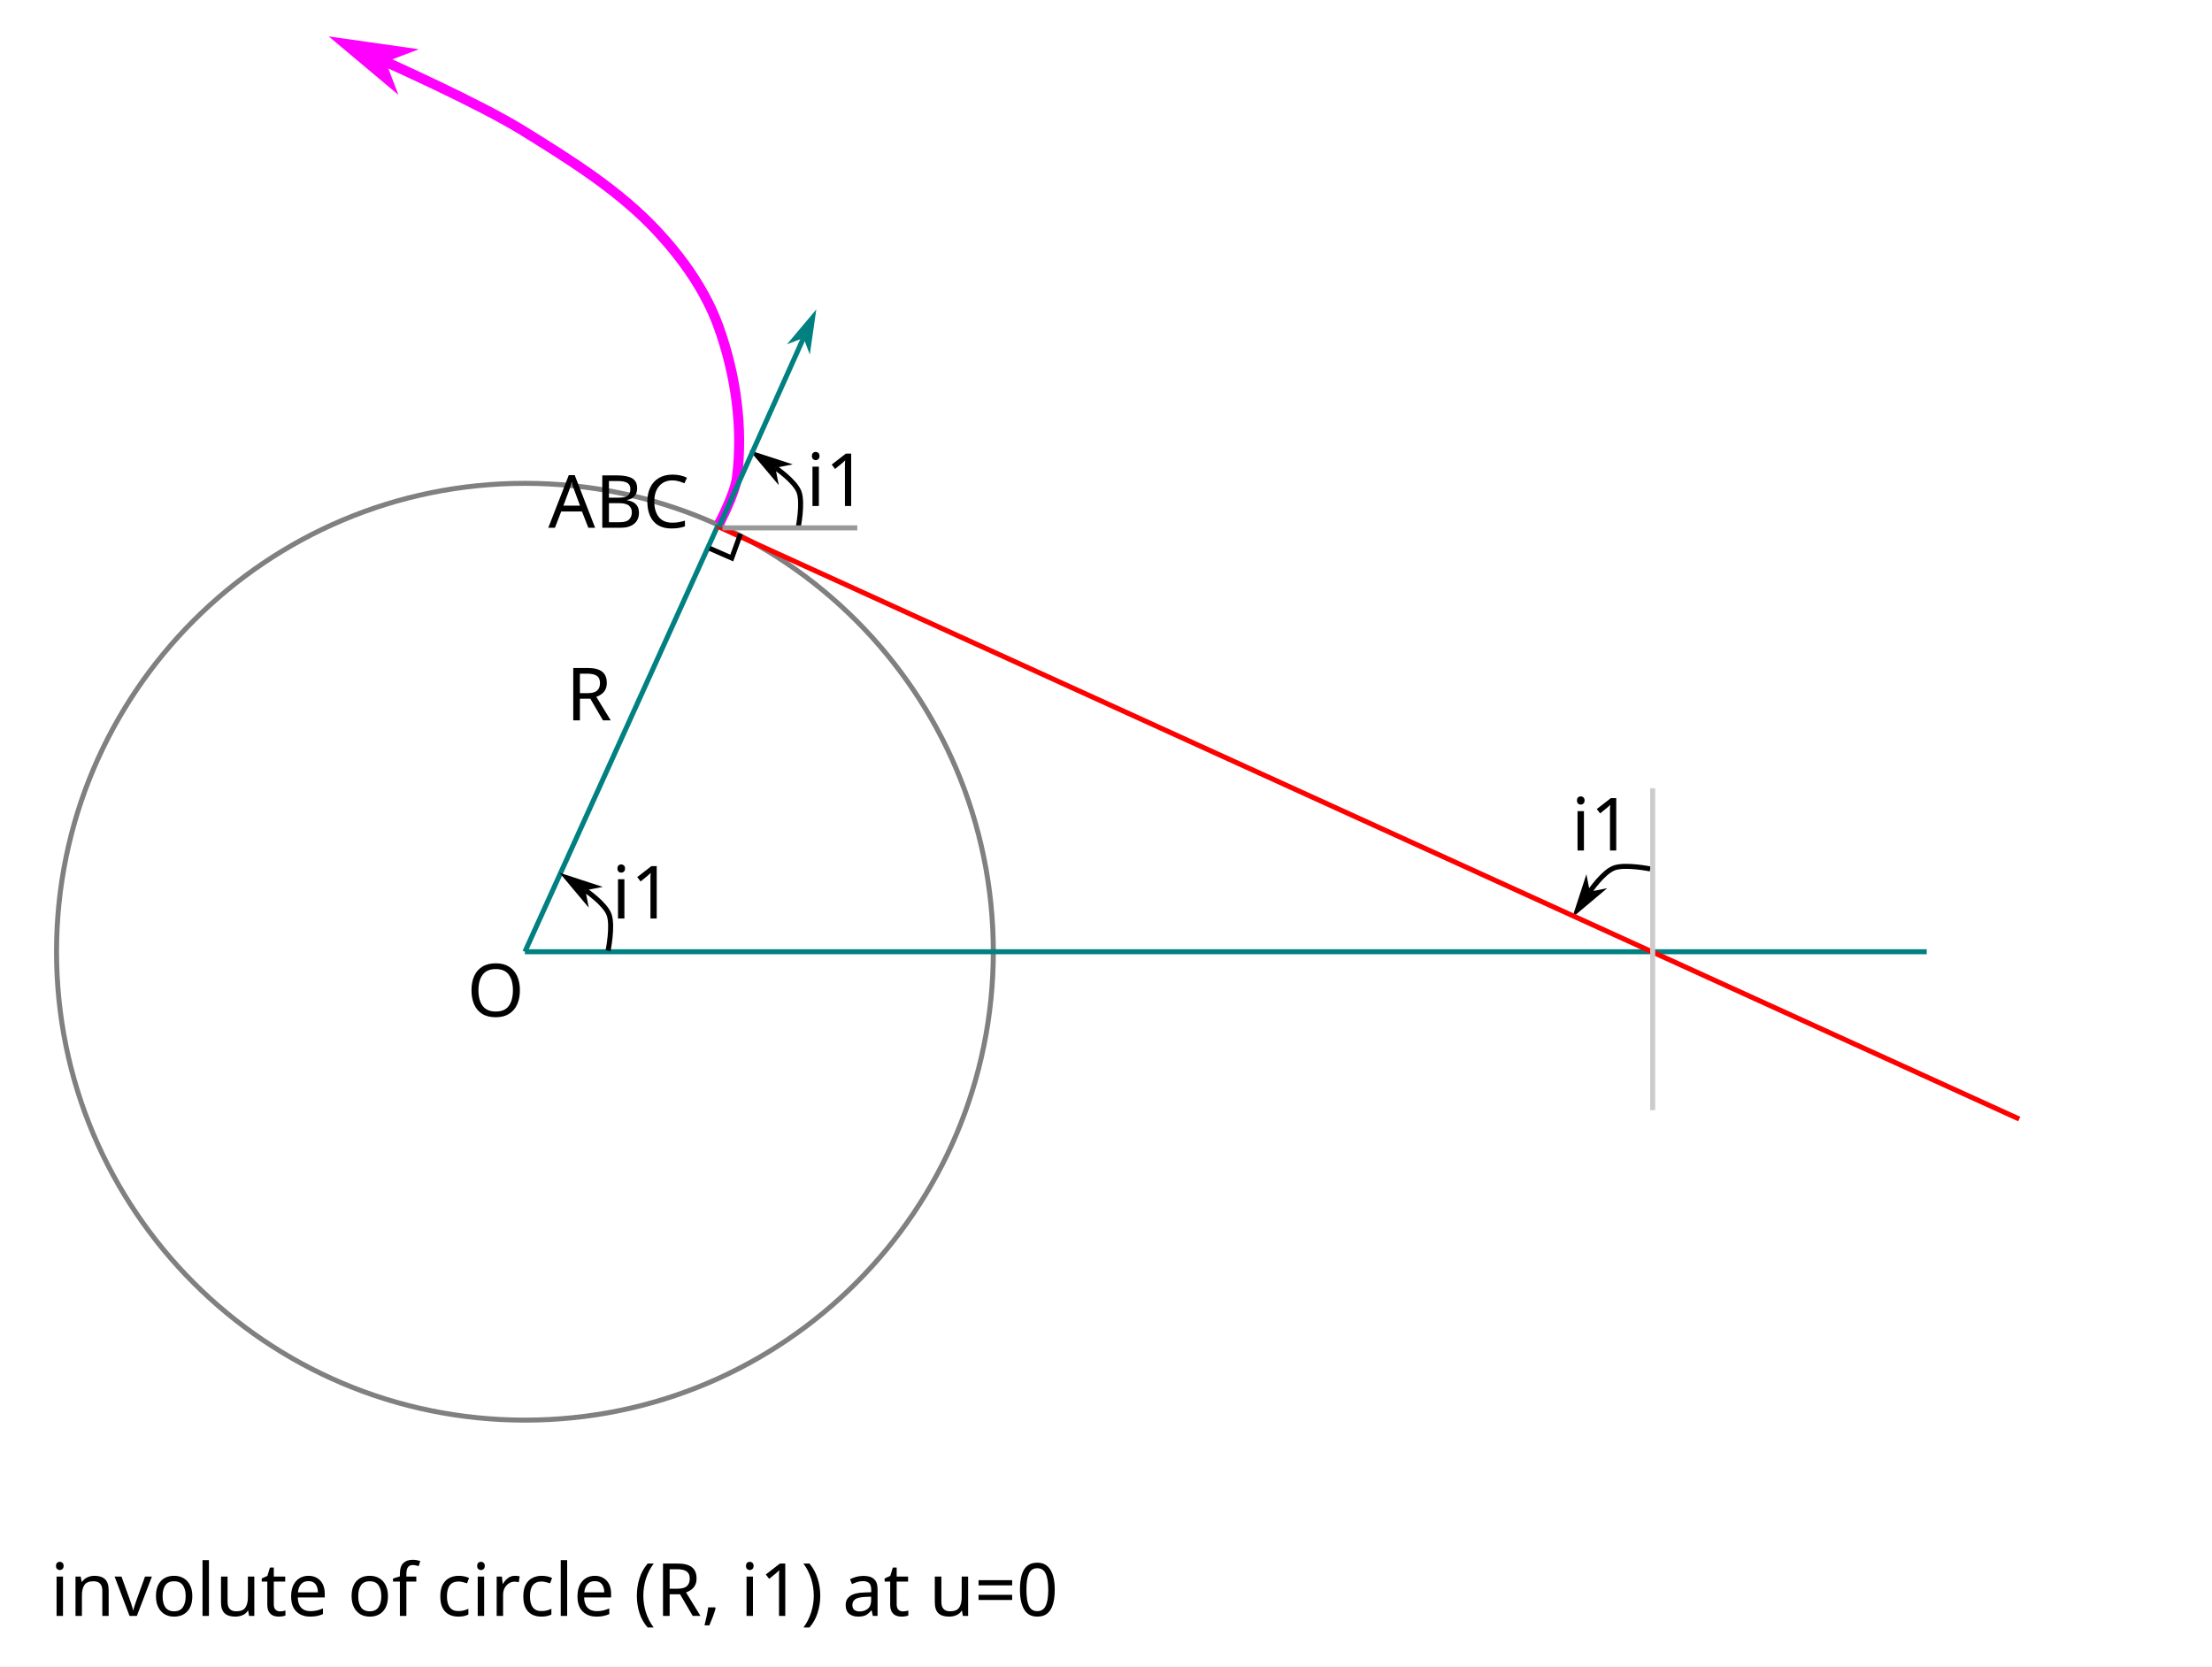
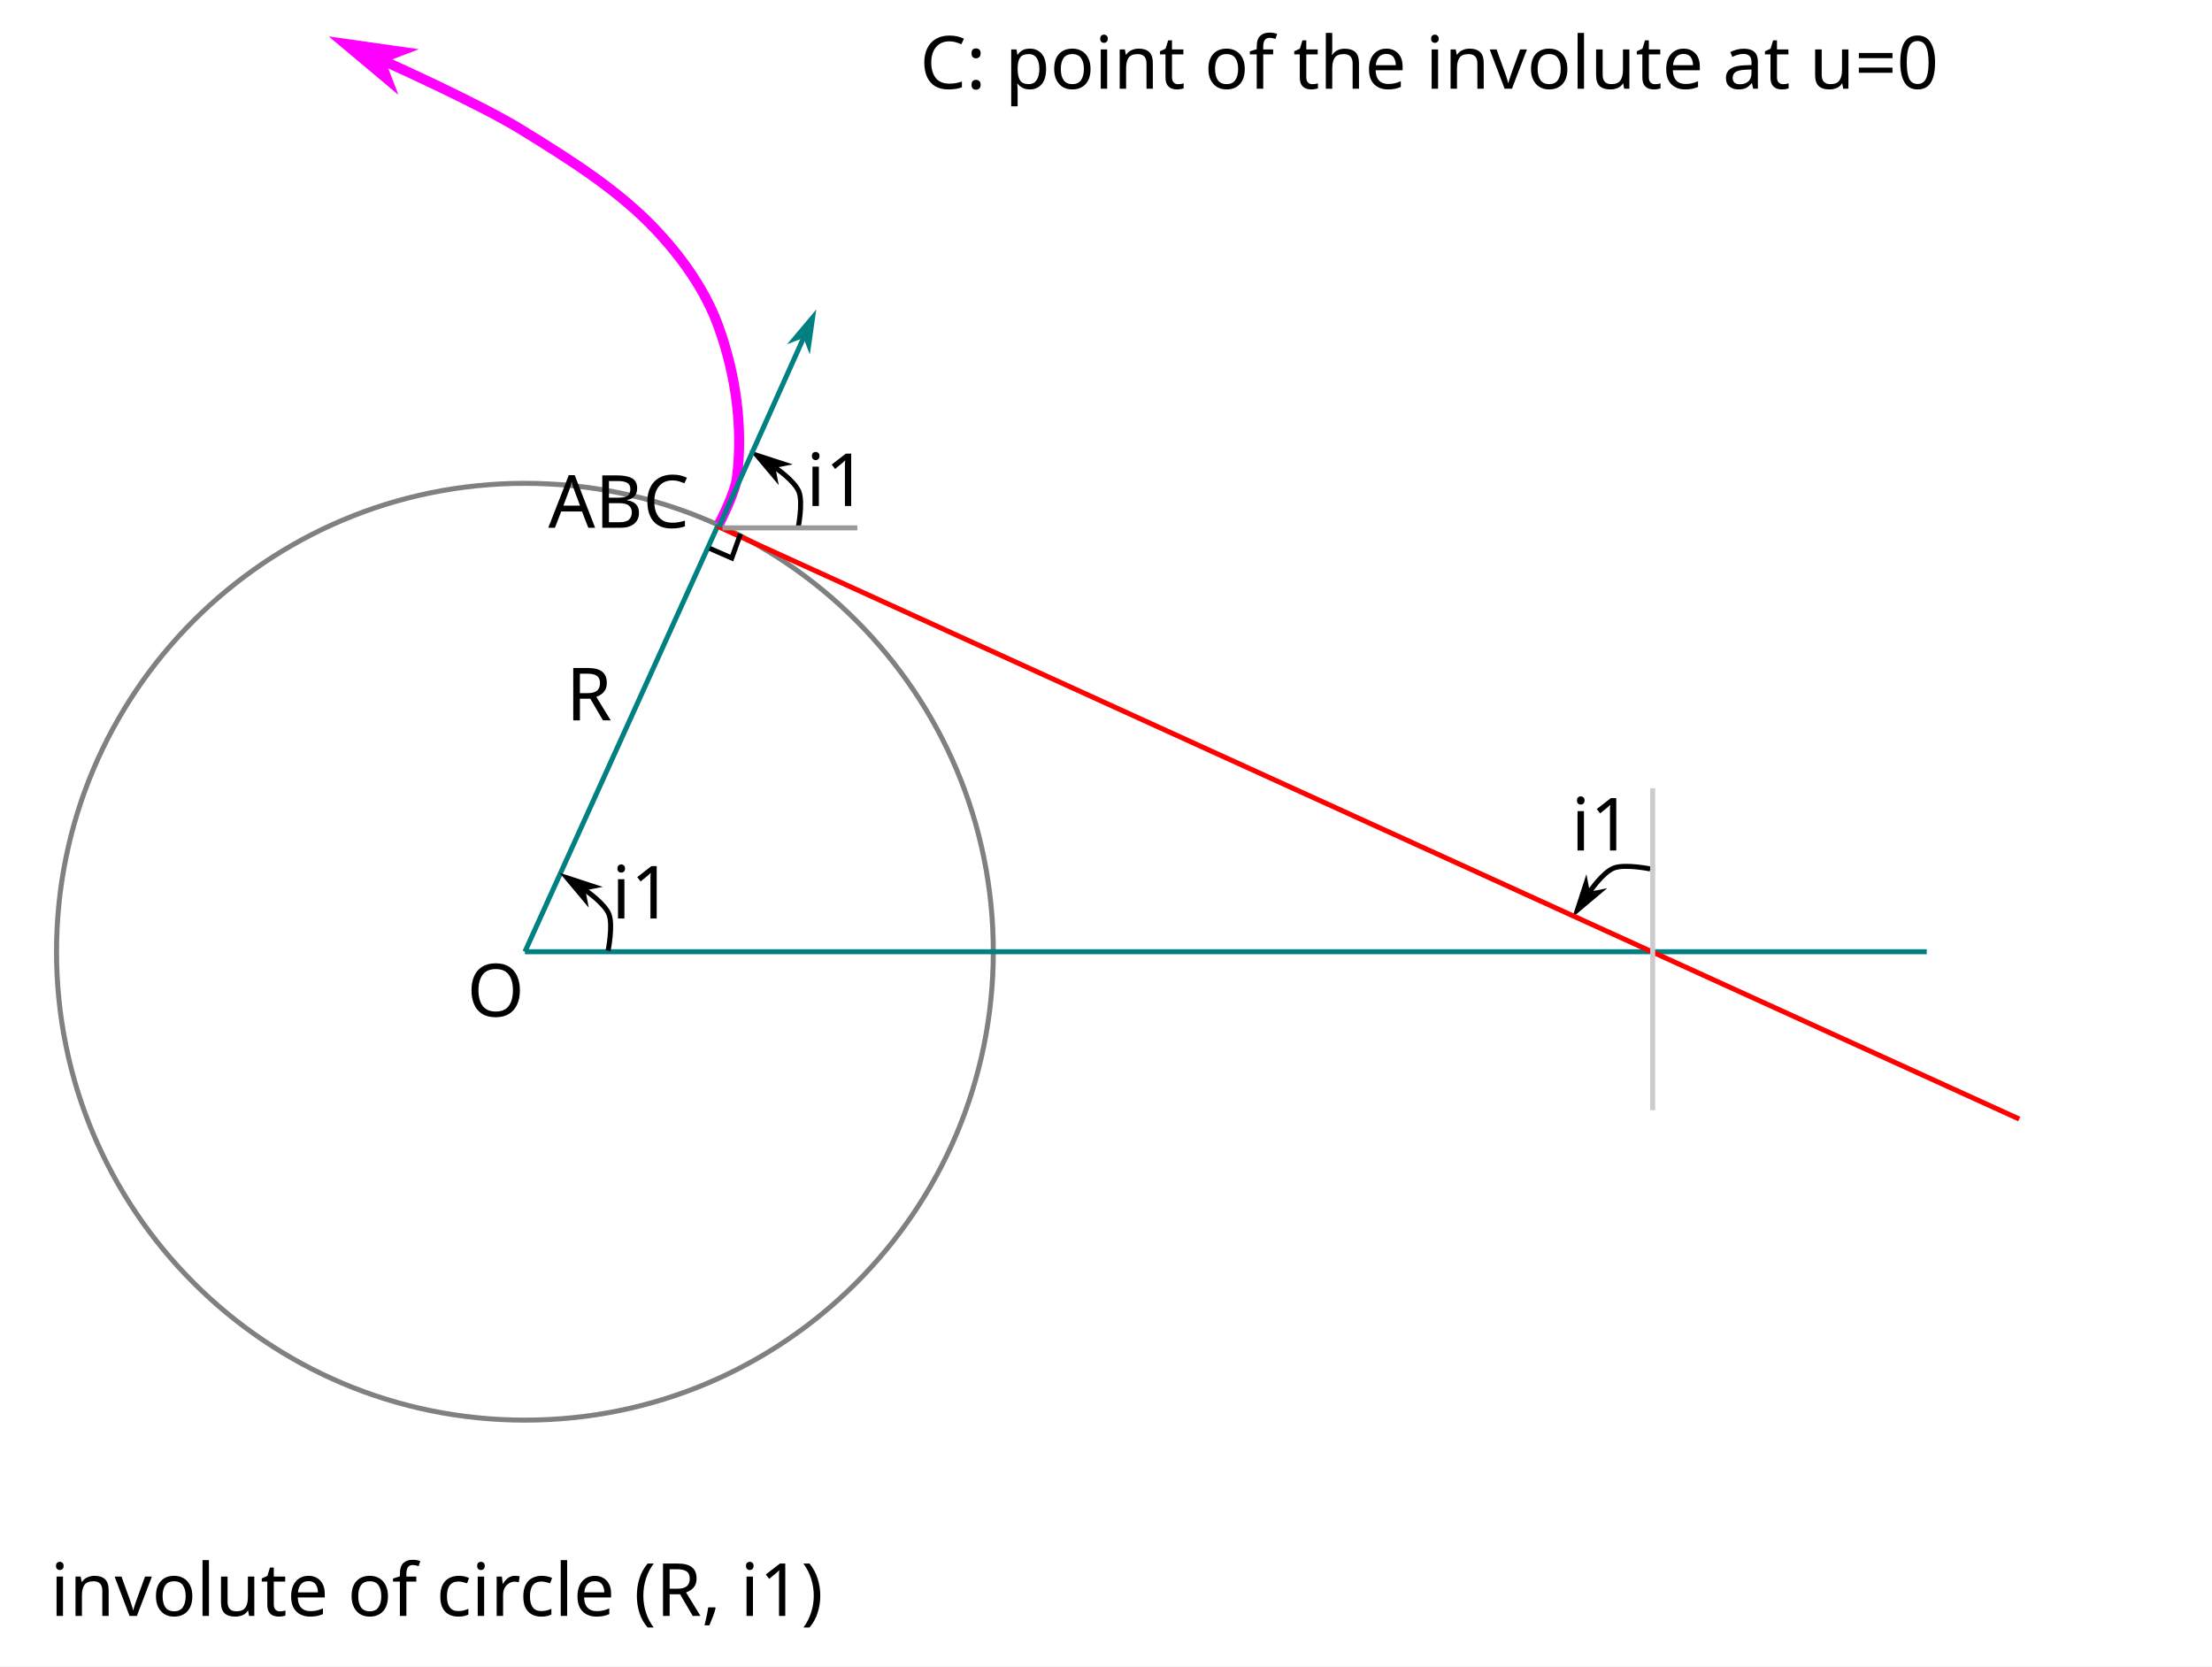
<svg xmlns="http://www.w3.org/2000/svg" width="442.101" height="333.049" viewBox="0 0 116.972 88.119">
  <defs>
+     <path id="l" d="M249.088 465.569h254.709v49.752H249.088z" />
    <path id="d" d="M297.447 262.575h73.804v34.937h-73.804z" />
    <path id="f" d="M297.447 262.575h73.804v34.937h-73.804z" />
    <path id="g" d="M134.534 178.276h23.407v18.098h-23.407z" />
    <path id="h" d="M165.537 227.936h17.956v23.248h-17.956z" />
    <path id="i" d="M277.39 227.391h48.001v21.52H277.39z" />
    <path id="k" d="M62.586 328.485h255.34v34.586H62.586z" />
    <path id="a" d="M297.447 262.575h73.804v34.937h-73.804z" />
    <marker id="c" markerHeight="5" markerWidth="8.75" orient="auto-start-reverse" preserveAspectRatio="xMidYMid" refX="0" refY="0" style="overflow:visible" viewBox="0 0 8.75 5">
      <path d="m0 0 5-5-17.5 5L5 5Z" style="fill:context-stroke;fill-rule:evenodd;stroke:none" transform="scale(-.5)" />
    </marker>
    <marker id="e" markerHeight="5" markerWidth="8.75" orient="auto-start-reverse" preserveAspectRatio="xMidYMid" refX="0" refY="0" style="overflow:visible" viewBox="0 0 8.75 5">
      <path d="m0 0 5-5-17.5 5L5 5Z" style="fill:context-stroke;fill-rule:evenodd;stroke:none" transform="scale(-.5)" />
    </marker>
    <marker id="j" markerHeight="5" markerWidth="8.75" orient="auto-start-reverse" preserveAspectRatio="xMidYMid" refX="0" refY="0" style="overflow:visible" viewBox="0 0 8.75 5">
      <path d="m0 0 5-5-17.5 5L5 5Z" style="fill:context-stroke;fill-rule:evenodd;stroke:none" transform="scale(-.5)" />
    </marker>
    <marker id="b" markerHeight="5" markerWidth="8.75" orient="auto-start-reverse" preserveAspectRatio="xMidYMid" refX="0" refY="0" style="overflow:visible" viewBox="0 0 8.75 5">
      <path d="m0 0 5-5-17.5 5L5 5Z" style="fill:context-stroke;fill-rule:evenodd;stroke:none" transform="scale(-.5)" />
    </marker>
  </defs>
  <g transform="translate(-17.58 -113.14)">
    <path d="M17.712 113.272H134.42v87.855H17.712z" style="fill:#fff;stroke:#fff;stroke-width:.265" />
    <text xml:space="preserve" style="font-size:14.667px;line-height:1.25;font-family:sans-serif;white-space:pre;shape-inside:url(#a);display:inline" transform="matrix(.26458 0 0 .26458 21.972 85.207)">
      <tspan x="297.447" y="275.551">i1</tspan>
    </text>
    <path d="M104.846 159.089s-1.33-.272-1.917-.05c-.586.22-1.28 1.249-1.28 1.249" style="fill:none;stroke:#000;stroke-width:.265px;stroke-linecap:butt;stroke-linejoin:miter;stroke-opacity:1;marker-end:url(#b)" />
    <path d="M59.782 141.072s.27-1.33.05-1.917c-.22-.586-1.25-1.28-1.25-1.28" style="fill:none;stroke:#000;stroke-width:.265px;stroke-linecap:butt;stroke-linejoin:miter;stroke-opacity:1;marker-end:url(#c)" />
    <text xml:space="preserve" style="font-size:14.667px;line-height:1.25;font-family:sans-serif;white-space:pre;shape-inside:url(#d);display:inline" transform="matrix(.26458 0 0 .26458 -18.485 66.992)">
      <tspan x="297.447" y="275.551">i1</tspan>
    </text>
    <circle cx="45.338" cy="163.467" r="24.769" style="fill:none;stroke:gray;stroke-width:.265" />
    <path d="M45.338 163.467h74.13M45.338 163.467l10.216-22.563" style="fill:none;stroke:teal;stroke-width:.265px;stroke-linecap:butt;stroke-linejoin:miter;stroke-opacity:1" />
    <path d="M49.735 163.414s.271-1.329.05-1.917c-.22-.585-1.249-1.28-1.249-1.28" style="fill:none;stroke:#000;stroke-width:.265px;stroke-linecap:butt;stroke-linejoin:miter;stroke-opacity:1;marker-end:url(#e)" />
    <text xml:space="preserve" style="font-size:14.667px;line-height:1.25;font-family:sans-serif;white-space:pre;shape-inside:url(#f);display:inline" transform="matrix(.26458 0 0 .26458 -28.769 88.806)">
      <tspan x="297.447" y="275.551">i1</tspan>
    </text>
    <path d="m55.513 140.965 68.845 31.349" style="fill:none;stroke:red;stroke-width:.265px;stroke-linecap:butt;stroke-linejoin:miter;stroke-opacity:1" />
    <text xml:space="preserve" style="font-size:14.667px;line-height:1.25;font-family:sans-serif;white-space:pre;shape-inside:url(#g);display:inline" transform="matrix(.26458 0 0 .26458 11.923 100.63)">
      <tspan x="134.535" y="191.252">R</tspan>
    </text>
    <text xml:space="preserve" style="font-size:14.667px;line-height:1.25;font-family:sans-serif;white-space:pre;shape-inside:url(#h);display:inline" transform="matrix(.26458 0 0 .26458 -1.52 103.153)">
      <tspan x="165.537" y="240.912">O</tspan>
    </text>
    <text xml:space="preserve" style="font-size:14.667px;line-height:1.25;font-family:sans-serif;white-space:pre;shape-inside:url(#i);display:inline" transform="matrix(.26458 0 0 .26458 -26.818 77.452)">
      <tspan x="277.391" y="240.367">ABC</tspan>
    </text>
    <path d="M55.604 140.838s.838-1.576.946-2.442c.332-2.65-.06-5.439-.962-7.952-.674-1.878-1.867-3.58-3.224-5.043-2.03-2.188-4.626-3.803-7.165-5.373-2.288-1.416-7.218-3.616-7.218-3.616" style="fill:none;stroke:#f0f;stroke-width:.529;stroke-linecap:butt;stroke-linejoin:miter;stroke-opacity:1;marker-end:url(#j)" />
    <text xml:space="preserve" style="font-size:14.667px;line-height:1.25;font-family:sans-serif;white-space:pre;shape-inside:url(#k);display:inline" transform="matrix(.26458 0 0 .26458 3.682 108.245)">
-       <tspan x="62.586" y="341.461">involute of circle (R, i1) at u=0</tspan>
+       <tspan x="62.586" y="341.461">involute of circle (R, i1)</tspan>
    </text>
    <path d="m55.596 141 4.474-9.988" style="fill:none;stroke:teal;stroke-width:.265px;stroke-linecap:butt;stroke-linejoin:miter;stroke-opacity:1;marker-end:url(#j)" />
    <path d="M55.785 141.053h7.131" style="fill:none;stroke:#999;stroke-width:.265px;stroke-linecap:butt;stroke-linejoin:miter;stroke-opacity:1" />
    <path d="m55.105 142.137 1.171.512.463-1.28" style="fill:none;stroke:#000;stroke-width:.265px;stroke-linecap:butt;stroke-linejoin:miter;stroke-opacity:1" />
    <path d="M104.975 171.845v-17.02" style="fill:none;stroke:#ccc;stroke-width:.265px;stroke-linecap:butt;stroke-linejoin:miter;stroke-opacity:1" />
+     <text xml:space="preserve" style="font-size:14.667px;line-height:1.25;font-family:sans-serif;white-space:pre;shape-inside:url(#l)" transform="matrix(.26458 0 0 .26458 .318 -8.782)">
+       <tspan x="249.088" y="478.545">C: point of the involute at u=0</tspan>
+     </text>
  </g>
</svg>
